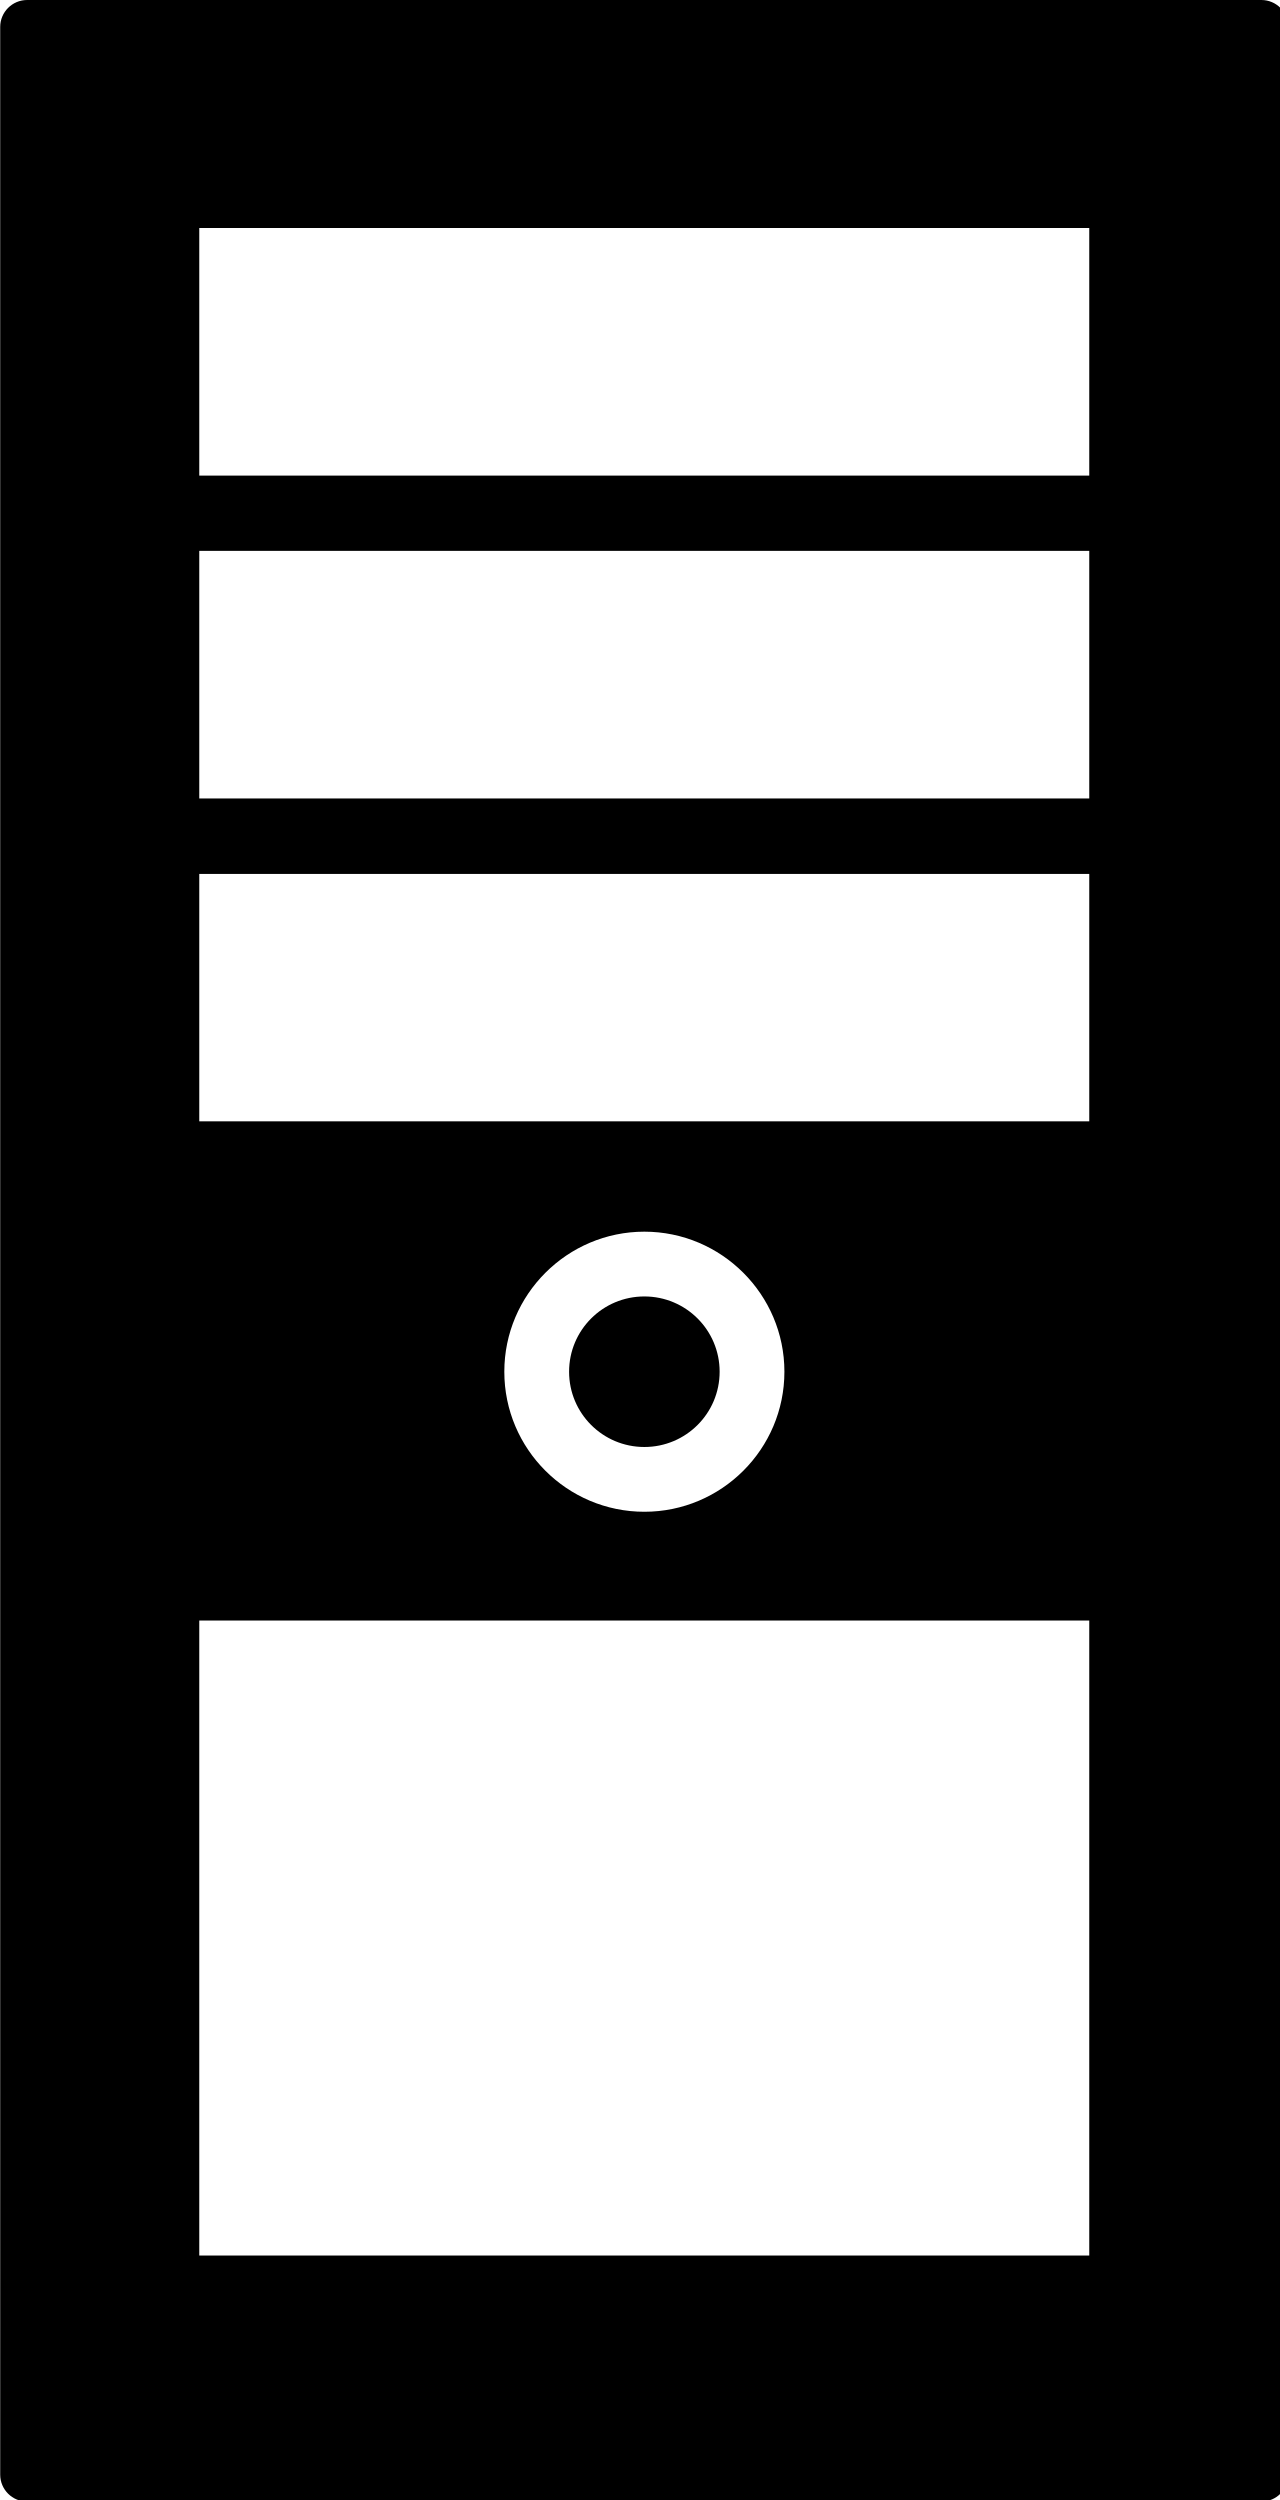
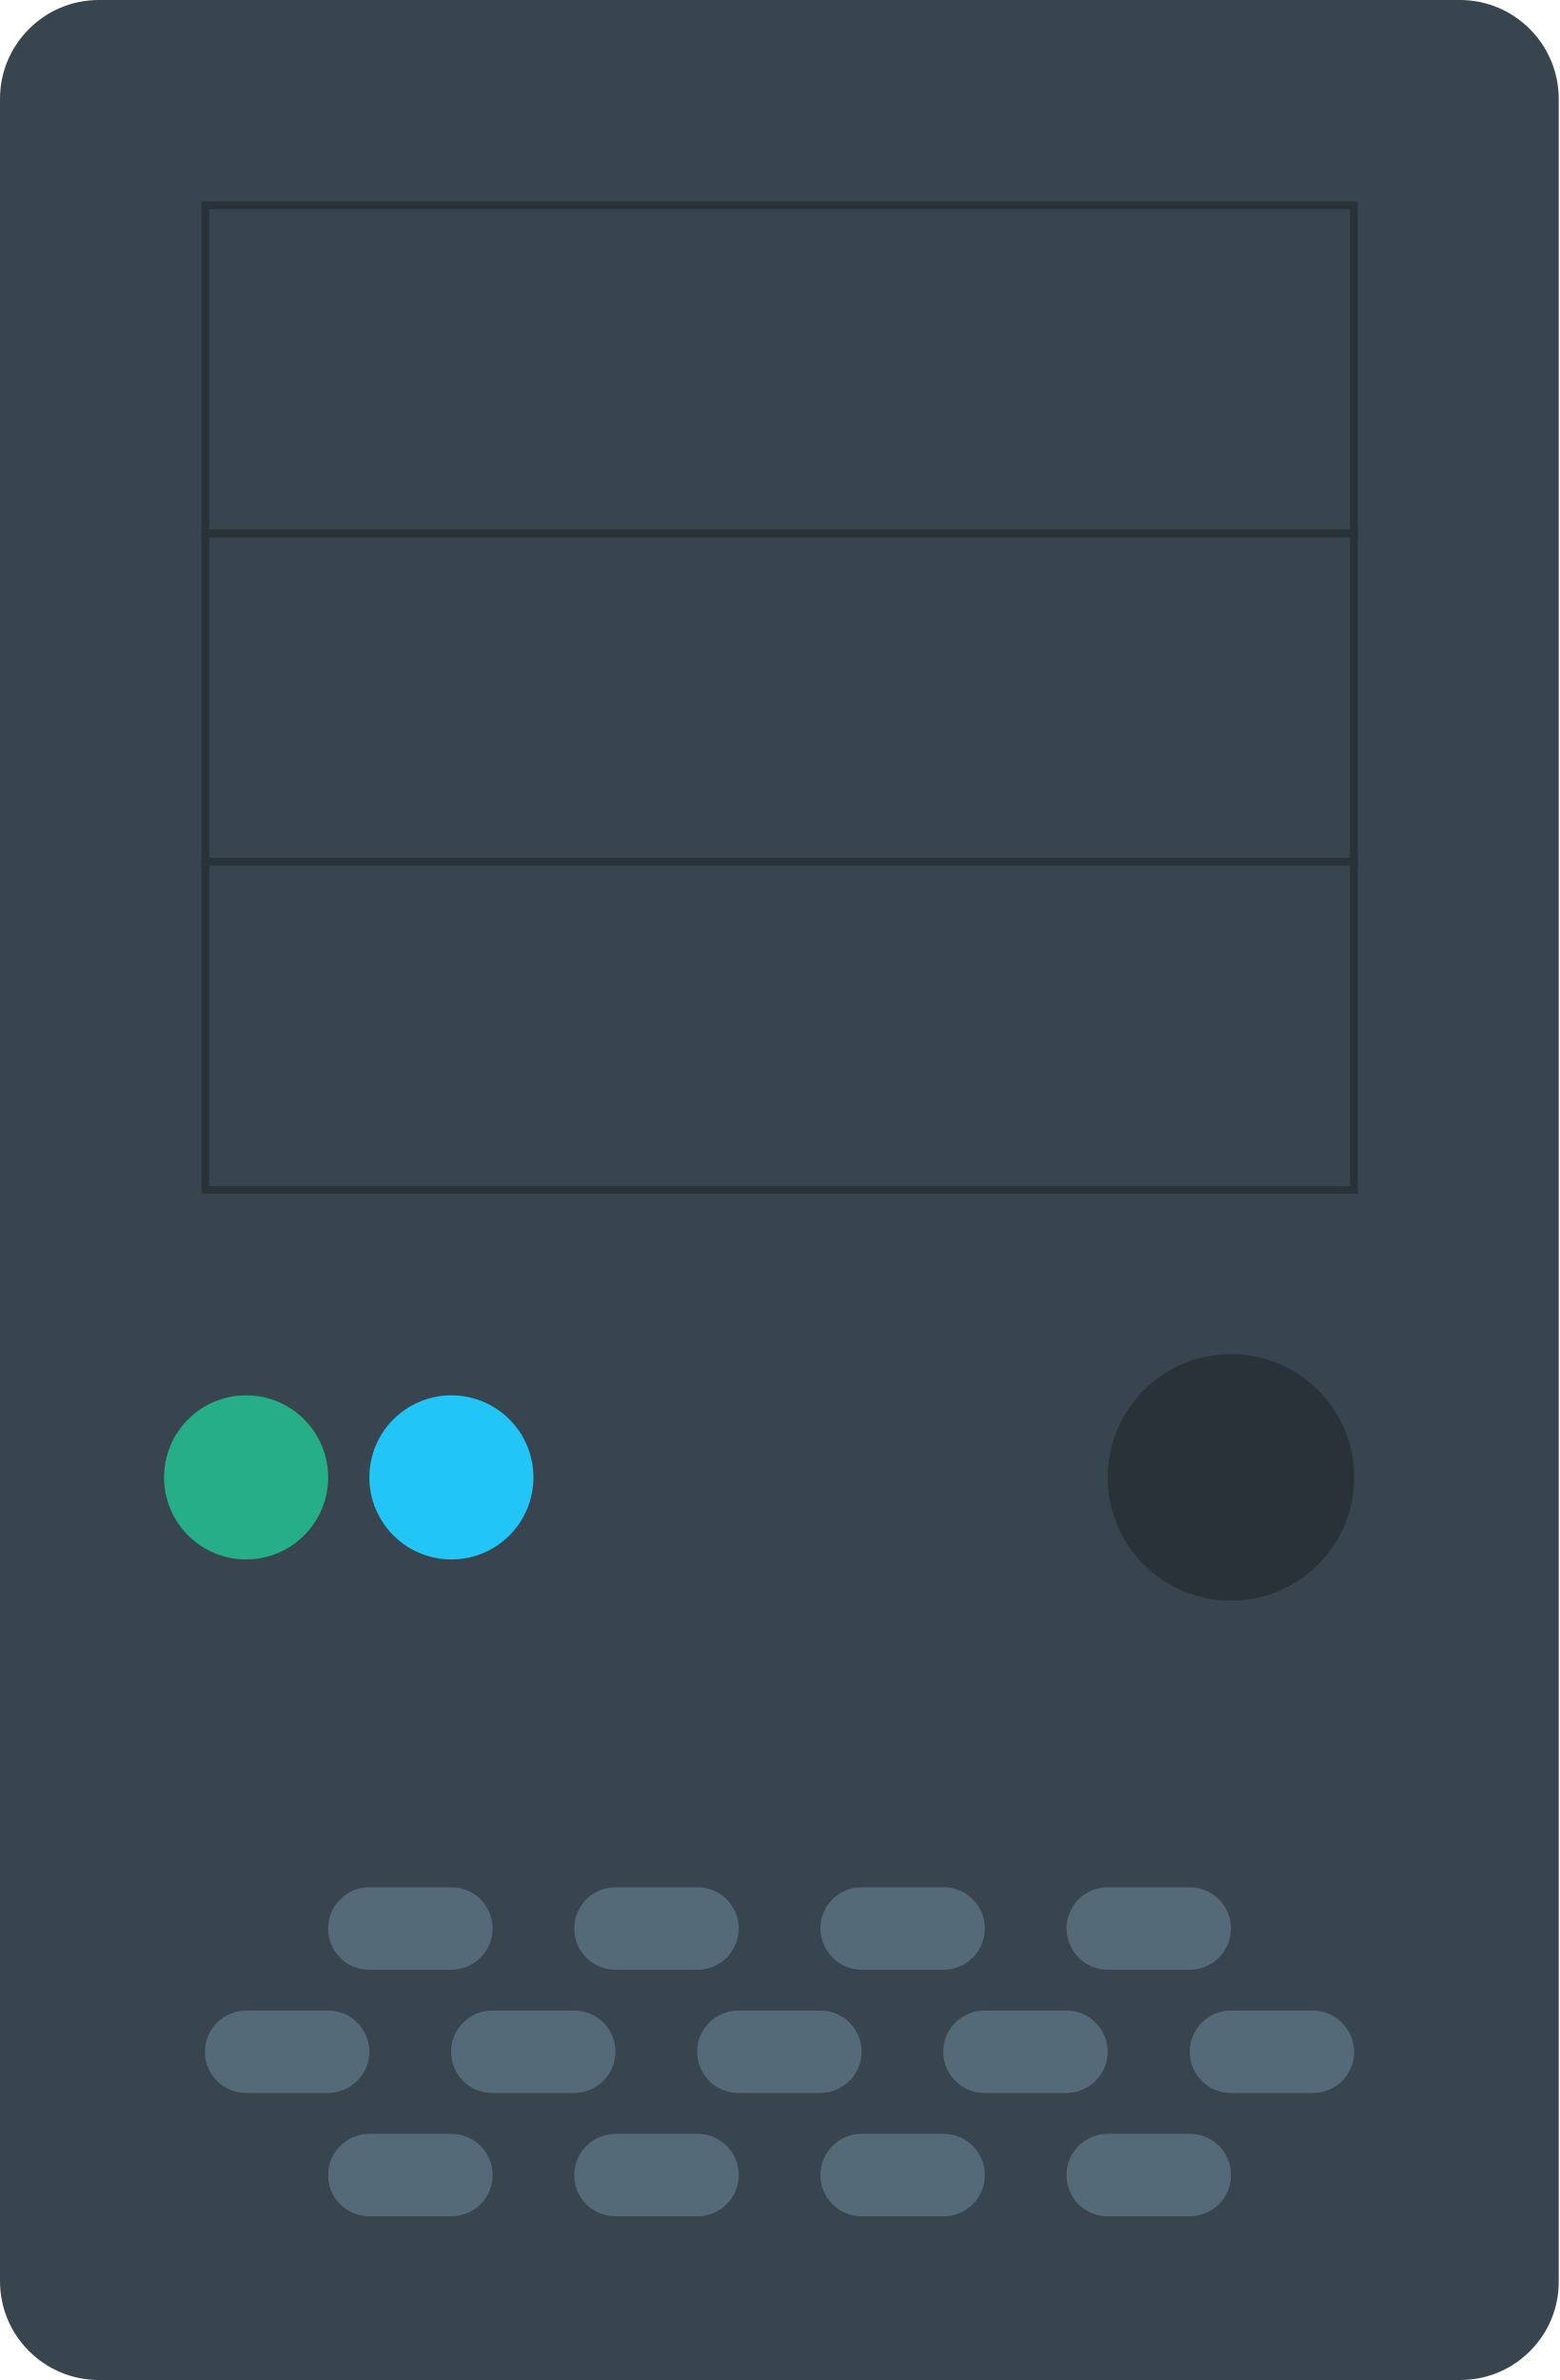
- <svg xmlns="http://www.w3.org/2000/svg" version="1.1" id="Capa_1" x="0px" y="0px" viewBox="634.1 17.9 645.9 1262.1" enable-background="new 634.1 17.9 645.9 1262.1" xml:space="preserve">
-   <path d="M959.4,672.4c21,0,38,17,38,38s-17,38-38,38s-38-17-38-38S938.4,672.4,959.4,672.4z M1207.8,17.9h63.1  c7.5,0,13.6,6.1,13.6,13.6v1235.7c0,7.5-6.1,13.6-13.6,13.6h-66.1v17.2h-115.9v-17.2h-259v17.2h-116v-17.2h-66.1  c-7.5,0-13.6-6.1-13.6-13.6V31.5c0-7.5,6.1-13.6,13.6-13.6h63.2 M734.7,258H1184v-125H734.7V258z M734.7,421H1184V296H734.7V421z   M734.7,584H1184V459.1H734.7V584z M959.4,639.7c-38.9,0-70.7,31.7-70.7,70.7s31.7,70.7,70.7,70.7s70.7-31.7,70.7-70.7  S998.3,639.7,959.4,639.7z M734.7,836v320.6H1184V836" />
+ <svg xmlns="http://www.w3.org/2000/svg" version="1.1" id="Capa_1" x="0px" y="0px" width="401px" height="612px" viewBox="105.5 90 401 612" enable-background="new 105.5 90 401 612" xml:space="preserve">
+   <path fill="#38454F" d="M481.1,702H130.9c-14,0-25.4-11.4-25.4-25.4V115.4c0-14,11.4-25.4,25.4-25.4h350.1c14,0,25.4,11.4,25.4,25.4  v561.2C506.5,690.6,495.1,702,481.1,702z" />
+   <rect x="158.3" y="142.8" fill="#38454F" stroke="#283238" stroke-width="2" stroke-linecap="round" stroke-miterlimit="10" width="295.4" height="84.4" />
+   <rect x="158.3" y="227.2" fill="#38454F" stroke="#283238" stroke-width="2" stroke-linecap="round" stroke-miterlimit="10" width="295.4" height="84.4" />
+   <rect x="158.3" y="311.6" fill="#38454F" stroke="#283238" stroke-width="2" stroke-linecap="round" stroke-miterlimit="10" width="295.4" height="84.4" />
+   <g>
+     <path fill="#546A79" d="M200.5,596.5h21.1c5.8,0,10.6-4.7,10.6-10.6c0-5.8-4.7-10.6-10.6-10.6h-21.1c-5.8,0-10.6,4.7-10.6,10.6   C189.9,591.8,194.6,596.5,200.5,596.5z" />
+     <path fill="#546A79" d="M200.5,617.6c0-5.8-4.7-10.6-10.6-10.6h-21.1c-5.8,0-10.6,4.7-10.6,10.6c0,5.8,4.7,10.6,10.6,10.6h21.1   C195.8,628.1,200.5,623.4,200.5,617.6z" />
+     <path fill="#546A79" d="M263.8,617.6c0-5.8-4.7-10.6-10.6-10.6h-21.1c-5.8,0-10.6,4.7-10.6,10.6c0,5.8,4.7,10.6,10.6,10.6h21.1   C259.1,628.1,263.8,623.4,263.8,617.6z" />
+     <path fill="#546A79" d="M263.8,596.5h21.1c5.8,0,10.6-4.7,10.6-10.6c0-5.8-4.7-10.6-10.6-10.6h-21.1c-5.8,0-10.6,4.7-10.6,10.6   C253.2,591.8,258,596.5,263.8,596.5z" />
+     <path fill="#546A79" d="M327.1,596.5h21.1c5.8,0,10.6-4.7,10.6-10.6c0-5.8-4.7-10.6-10.6-10.6h-21.1c-5.8,0-10.6,4.7-10.6,10.6   C316.6,591.8,321.3,596.5,327.1,596.5z" />
+     <path fill="#546A79" d="M327.1,617.6c0-5.8-4.7-10.6-10.6-10.6h-21.1c-5.8,0-10.6,4.7-10.6,10.6c0,5.8,4.7,10.6,10.6,10.6h21.1   C322.4,628.1,327.1,623.4,327.1,617.6z" />
+     <path fill="#546A79" d="M390.4,617.6c0-5.8-4.7-10.6-10.6-10.6h-21.1c-5.8,0-10.6,4.7-10.6,10.6c0,5.8,4.7,10.6,10.6,10.6h21.1   C385.7,628.1,390.4,623.4,390.4,617.6z" />
+     <path fill="#546A79" d="M390.4,596.5h21.1c5.8,0,10.6-4.7,10.6-10.6c0-5.8-4.7-10.6-10.6-10.6h-21.1c-5.8,0-10.6,4.7-10.6,10.6   C379.9,591.8,384.6,596.5,390.4,596.5z" />
+     <path fill="#546A79" d="M443.2,607h-21.1c-5.8,0-10.6,4.7-10.6,10.6c0,5.8,4.7,10.6,10.6,10.6h21.1c5.8,0,10.6-4.7,10.6-10.6   C453.7,611.8,449,607,443.2,607z" />
+     <path fill="#546A79" d="M221.6,638.7h-21.1c-5.8,0-10.6,4.7-10.6,10.6s4.7,10.6,10.6,10.6h21.1c5.8,0,10.6-4.7,10.6-10.6   S227.4,638.7,221.6,638.7z" />
+     <path fill="#546A79" d="M284.9,638.7h-21.1c-5.8,0-10.6,4.7-10.6,10.6s4.7,10.6,10.6,10.6h21.1c5.8,0,10.6-4.7,10.6-10.6   S290.7,638.7,284.9,638.7z" />
+     <path fill="#546A79" d="M348.2,638.7h-21.1c-5.8,0-10.6,4.7-10.6,10.6s4.7,10.6,10.6,10.6h21.1c5.8,0,10.6-4.7,10.6-10.6   S354,638.7,348.2,638.7z" />
+     <path fill="#546A79" d="M411.5,638.7h-21.1c-5.8,0-10.6,4.7-10.6,10.6s4.7,10.6,10.6,10.6h21.1c5.8,0,10.6-4.7,10.6-10.6   S417.4,638.7,411.5,638.7z" />
+   </g>
+   <circle fill="#283238" cx="422.1" cy="469.9" r="31.7" />
+   <circle fill="#25AE88" cx="168.8" cy="469.9" r="21.1" />
+   <circle fill="#21C6F7" cx="221.6" cy="469.9" r="21.1" />
</svg>
